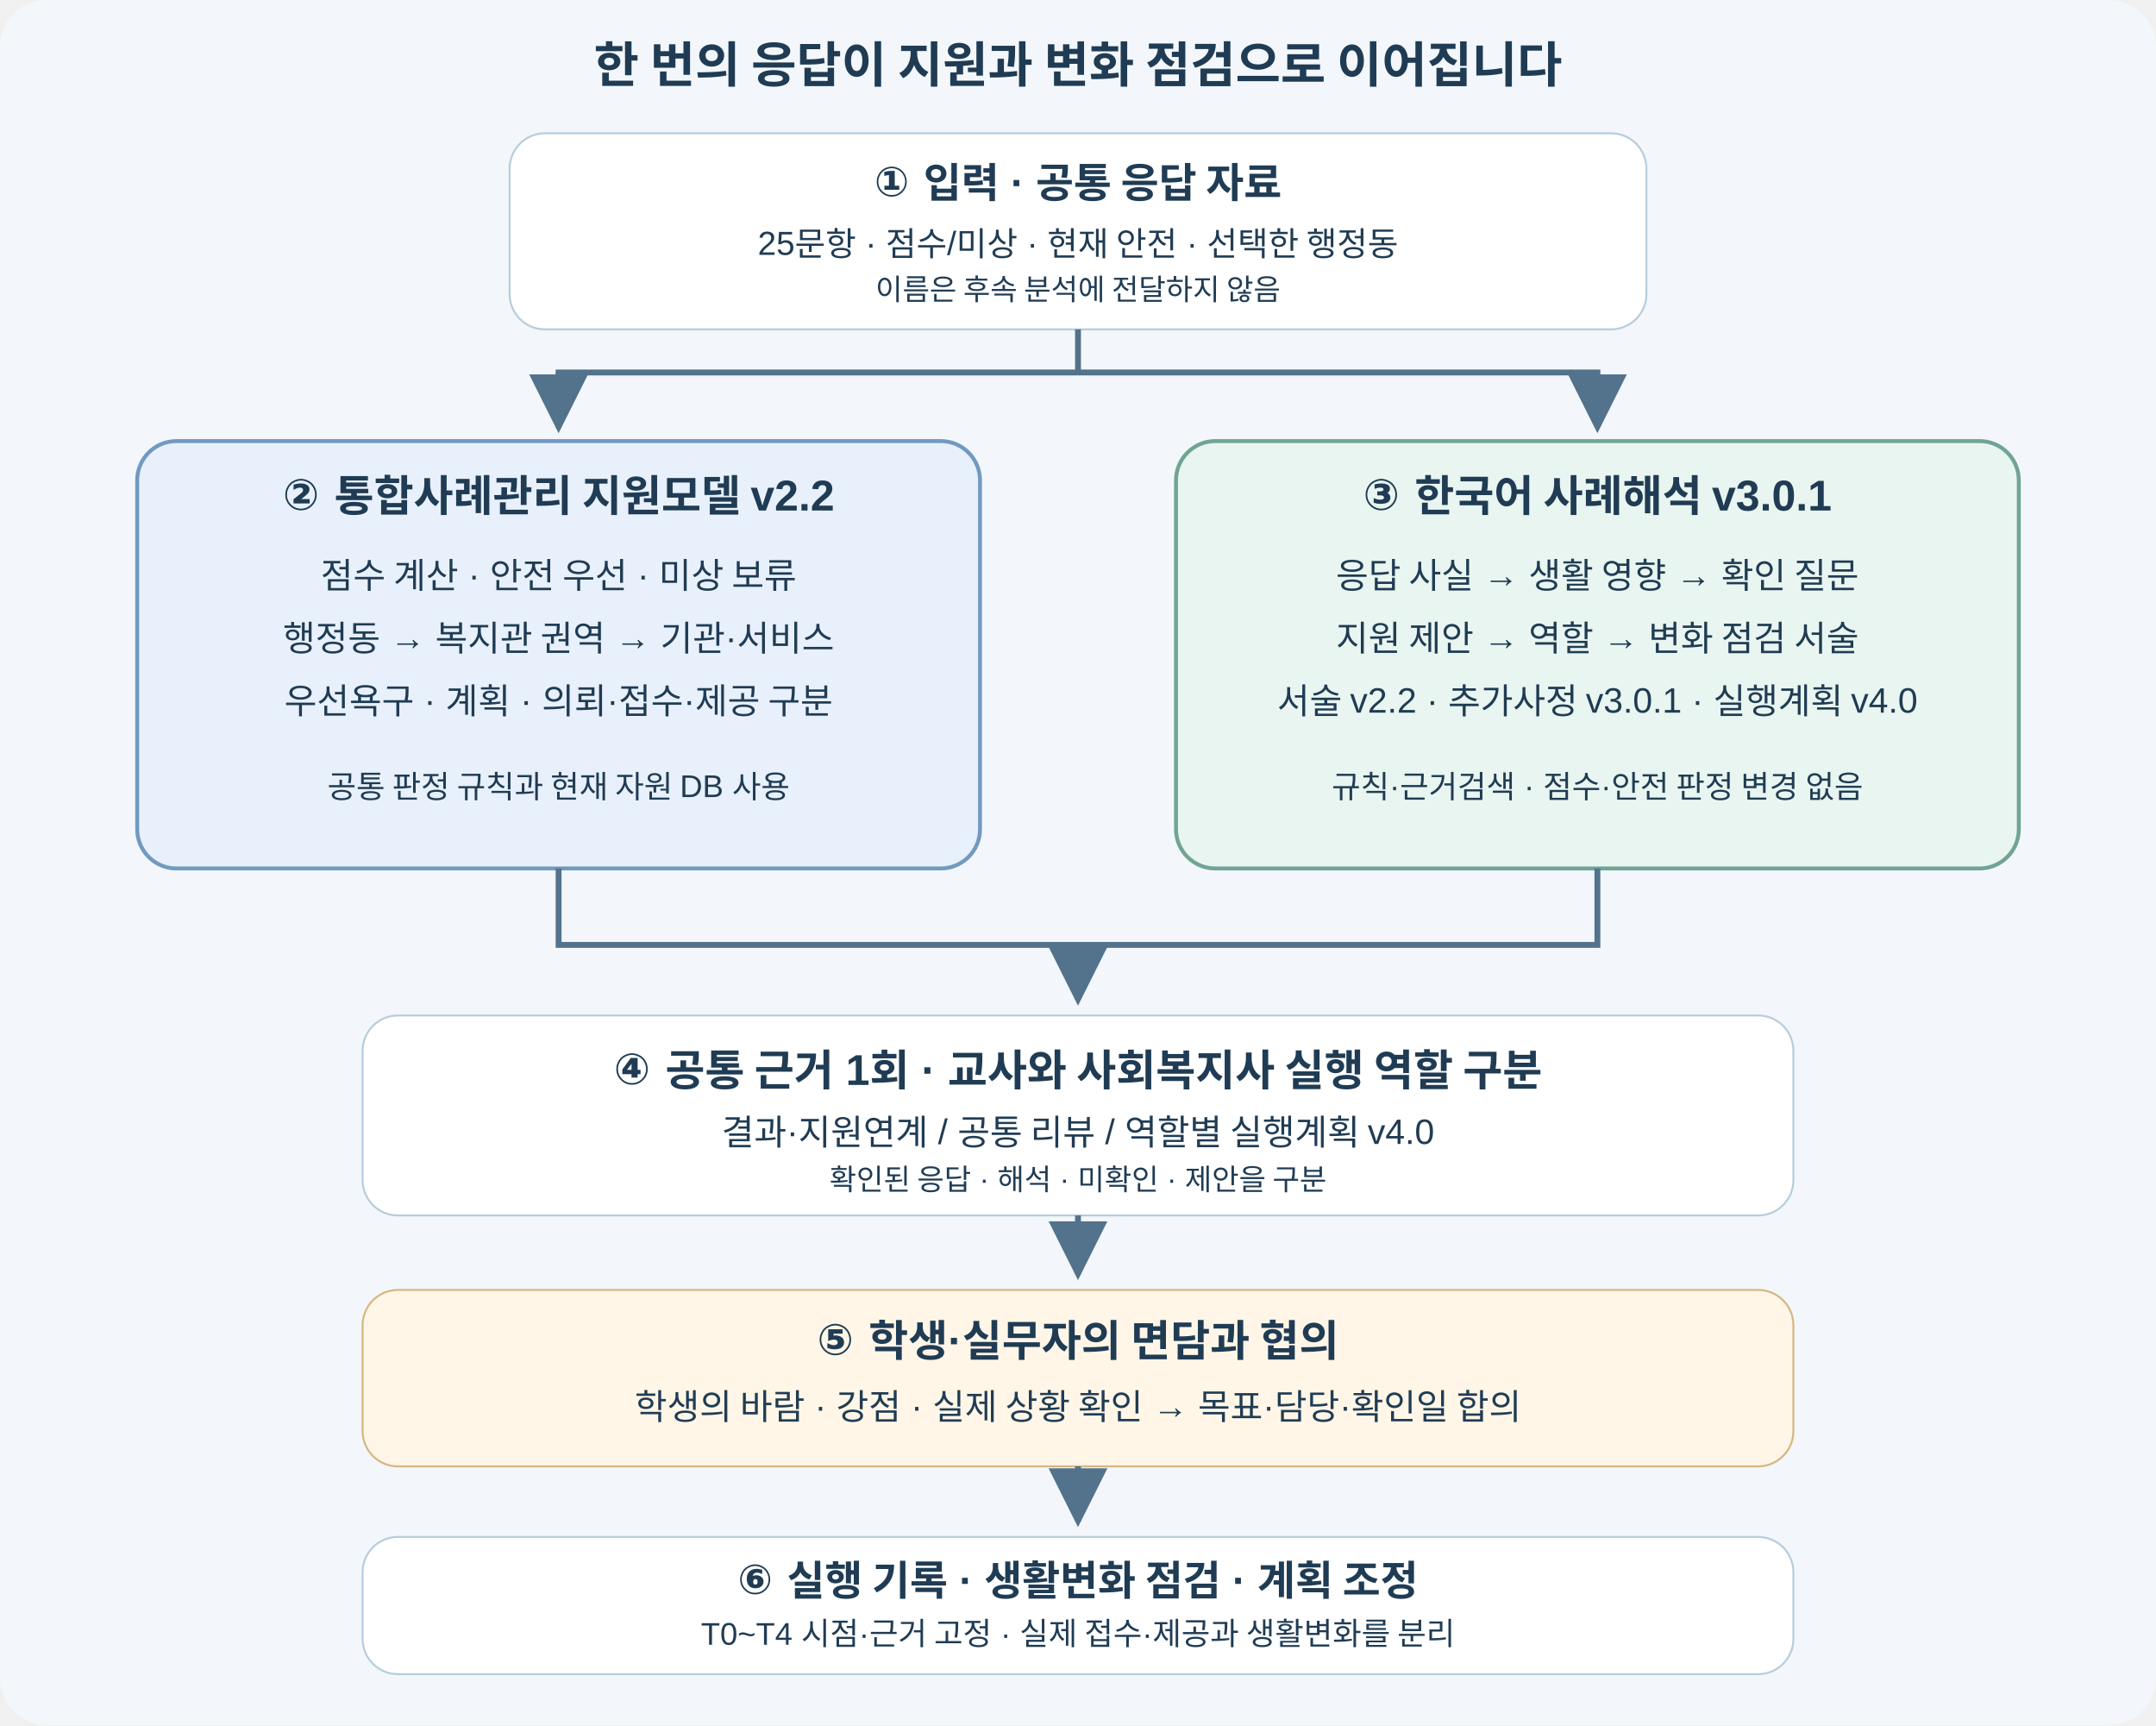
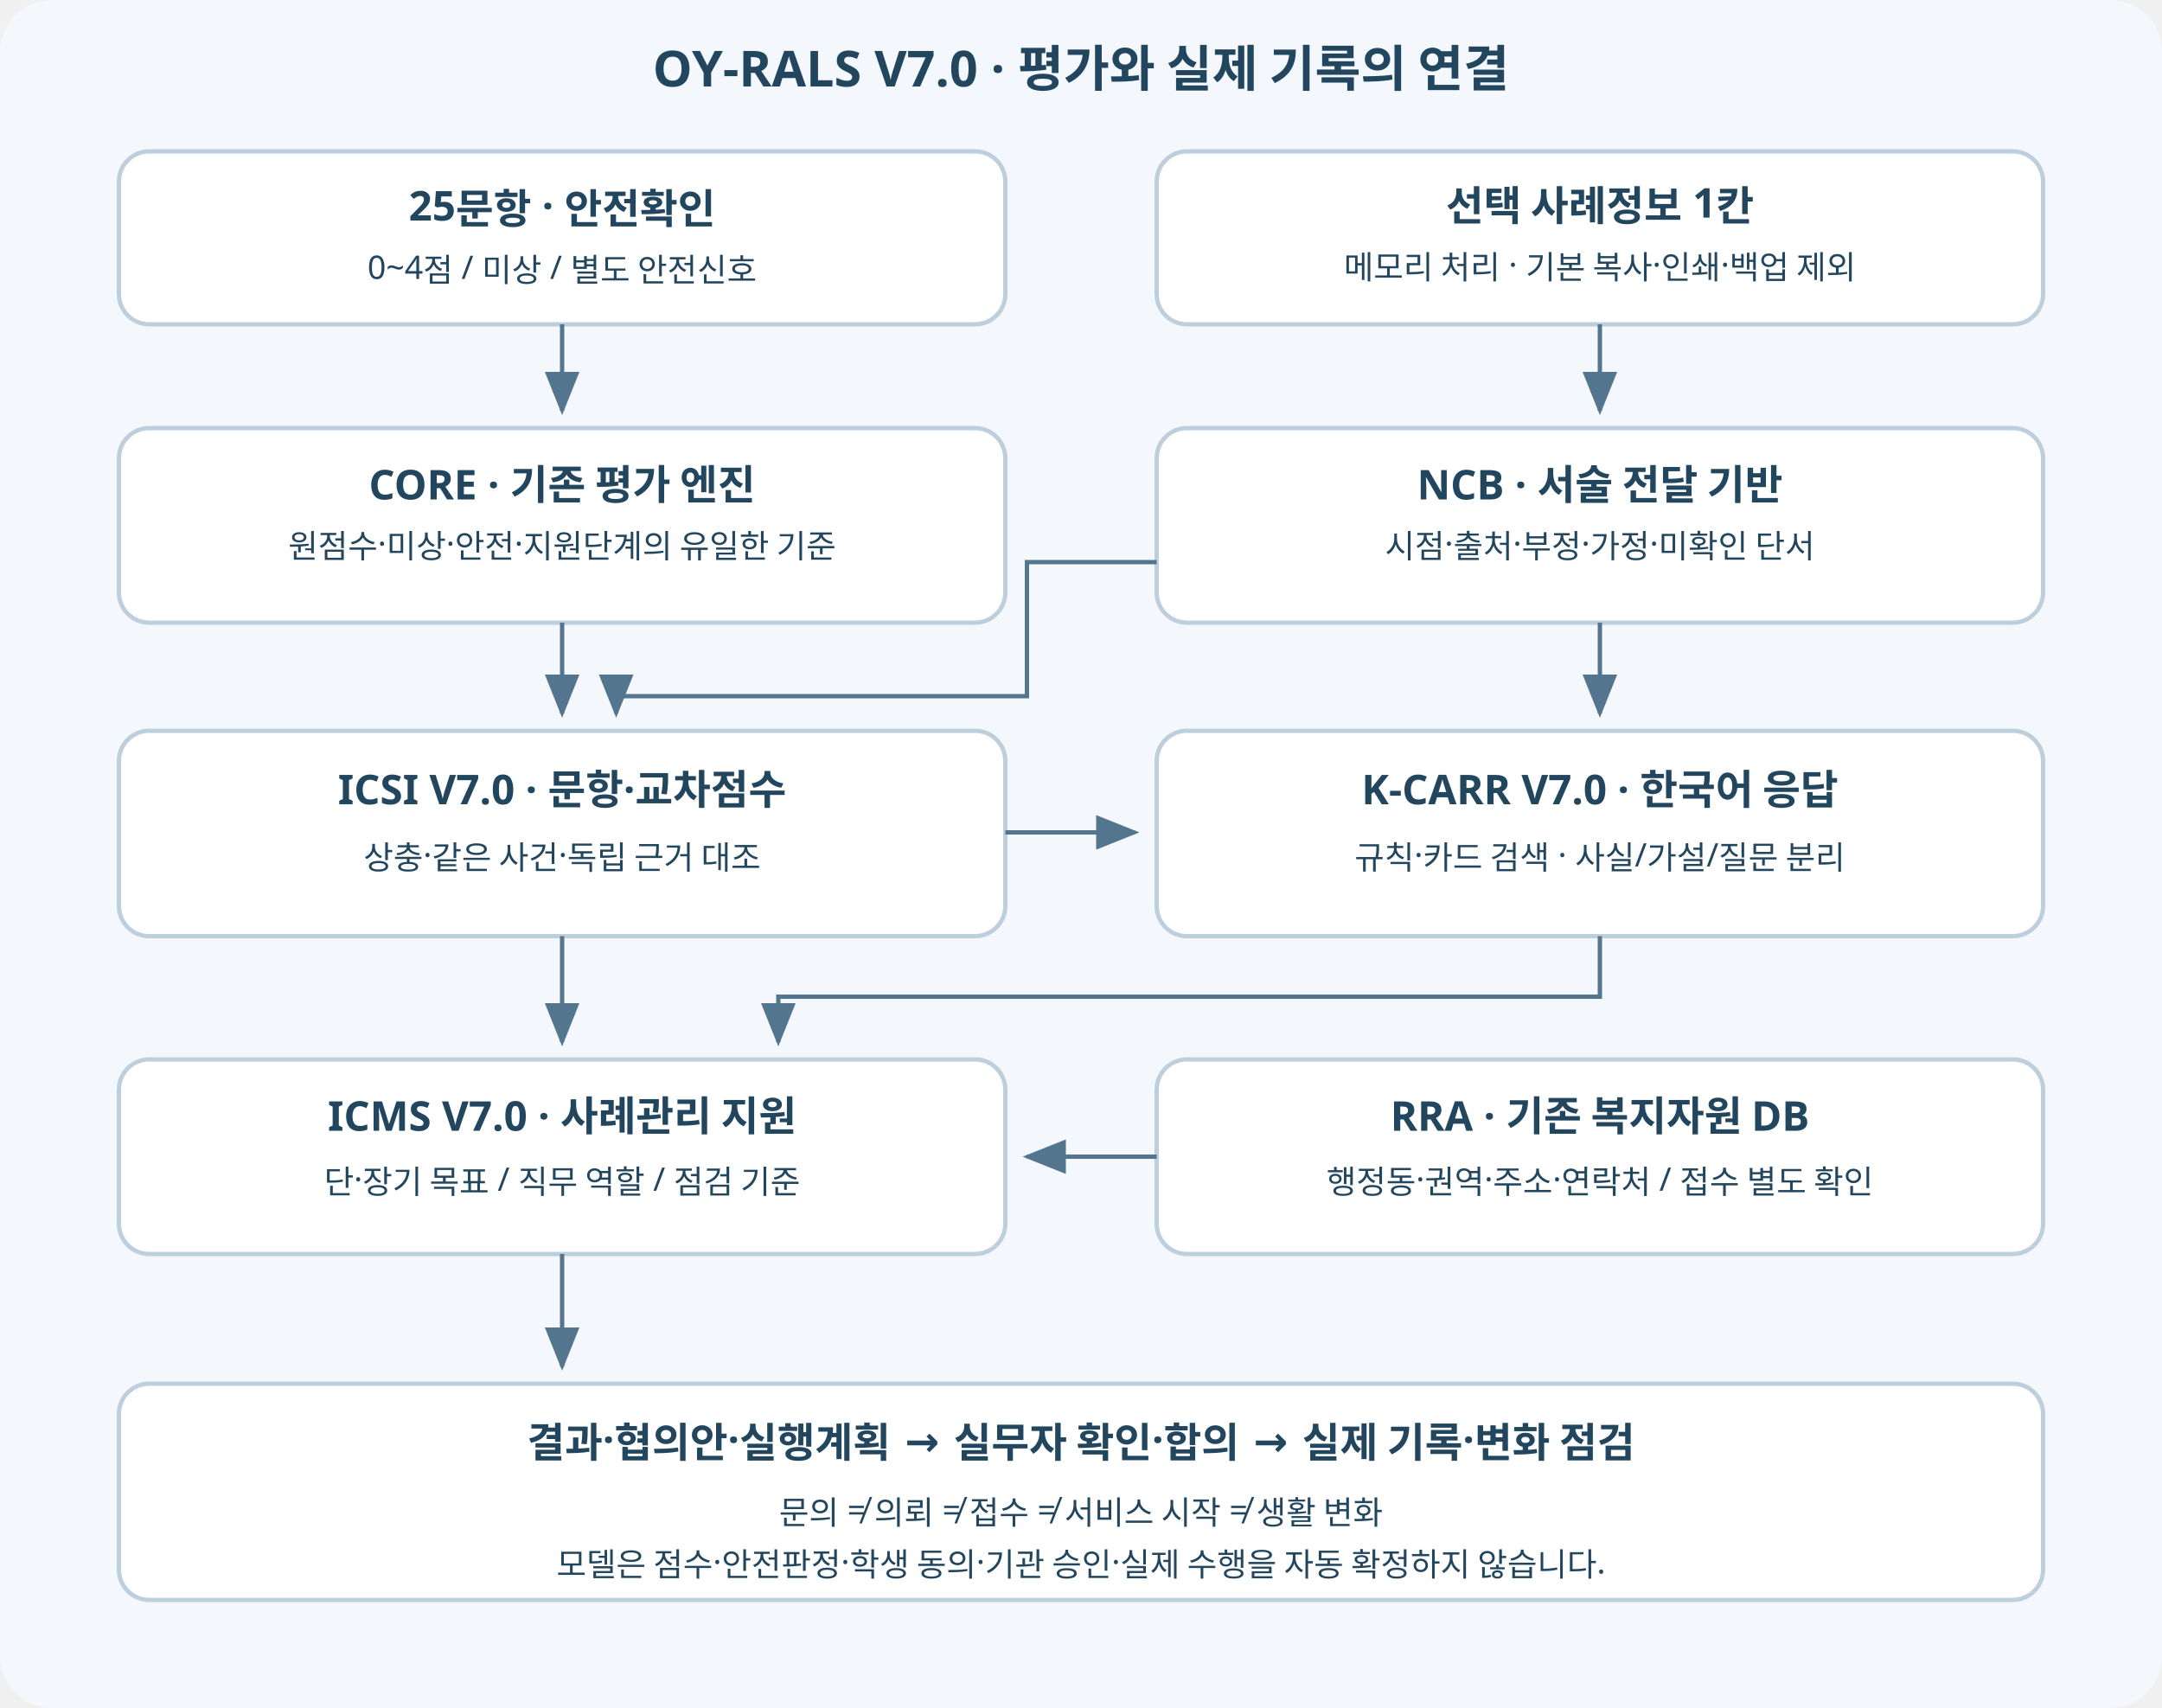
- <svg xmlns="http://www.w3.org/2000/svg" width="1100" height="880" viewBox="0 0 1100 880" role="img" aria-labelledby="title desc">
+ <svg xmlns="http://www.w3.org/2000/svg" width="1000" height="790" viewBox="0 0 1000 790" role="img" aria-labelledby="title desc">
  <defs>
-     <marker id="arrow" markerWidth="10" markerHeight="10" refX="9" refY="5" orient="auto">
-       <path d="M0 0L10 5L0 10Z" fill="#53728b" />
+     <marker id="arrow" markerWidth="10" markerHeight="8" refX="9" refY="4" orient="auto">
+       <path d="M0 0L10 4L0 8" fill="#53758e" />
    </marker>
  </defs>
-   <rect width="1100" height="880" rx="24" fill="#f3f7fb" />
-   <g font-family="Arial, sans-serif" fill="#203c54" text-anchor="middle">
-     <text x="550" y="42" font-size="25" font-weight="700">한 번의 응답이 지원과 변화 점검으로 이어집니다</text>
-     <rect x="260" y="68" width="580" height="100" rx="18" fill="white" stroke="#b7cddd" />
-     <text x="550" y="100" font-size="21" font-weight="700">① 입력 · 공통 응답 자료</text>
-     <text x="550" y="130" font-size="17">25문항 · 점수/미상 · 현재 안전 · 선택한 행정동</text>
-     <text x="550" y="153" font-size="15">이름은 후속 분석에 전달하지 않음</text>
-     <path d="M550 168V190H285V218M550 190H815V218" fill="none" stroke="#53728b" stroke-width="3" marker-end="url(#arrow)" />
-     <path d="M285 190V218" fill="none" stroke="#53728b" stroke-width="3" marker-end="url(#arrow)" />
-     <rect x="70" y="225" width="430" height="218" rx="20" fill="#e8f0fb" stroke="#7299c0" stroke-width="2" />
-     <text x="285" y="260" font-size="22" font-weight="700">② 통합사례관리 지원모델 v2.2</text>
-     <text x="285" y="300" font-size="18">점수 계산 · 안전 우선 · 미상 보류</text>
-     <text x="285" y="332" font-size="18">행정동 → 복지관 권역 → 기관·서비스</text>
-     <text x="285" y="364" font-size="18">우선욕구 · 계획 · 의뢰·접수·제공 구분</text>
-     <text x="285" y="407" font-size="16">공통 판정 규칙과 현재 자원 DB 사용</text>
-     <rect x="600" y="225" width="430" height="218" rx="20" fill="#e9f5f0" stroke="#71a494" stroke-width="2" />
-     <text x="815" y="260" font-size="22" font-weight="700">③ 한국어 사례해석 v3.0.1</text>
-     <text x="815" y="300" font-size="18">응답 사실 → 생활 영향 → 확인 질문</text>
-     <text x="815" y="332" font-size="18">지원 제안 → 역할 → 변화 점검 서술</text>
-     <text x="815" y="364" font-size="18">서술 v2.2 · 추가사정 v3.0.1 · 실행계획 v4.0</text>
-     <text x="815" y="407" font-size="16">규칙·근거검색 · 점수·안전 판정 변경 없음</text>
-     <path d="M285 443V482H815V443" fill="none" stroke="#53728b" stroke-width="3" />
-     <path d="M550 482V510" fill="none" stroke="#53728b" stroke-width="3" marker-end="url(#arrow)" />
-     <rect x="185" y="518" width="730" height="102" rx="18" fill="white" stroke="#b7cddd" />
-     <text x="550" y="553" font-size="22" font-weight="700">④ 공통 근거 1회 · 교사와 사회복지사 실행 역할 구분</text>
-     <text x="550" y="584" font-size="18">결과·지원연계 / 공통 리뷰 / 역할별 실행계획 v4.0</text>
-     <text x="550" y="607" font-size="15">확인된 응답 · 해석 · 미확인 · 제안을 구분</text>
-     <path d="M550 620V650" fill="none" stroke="#53728b" stroke-width="3" marker-end="url(#arrow)" />
-     <rect x="185" y="658" width="730" height="90" rx="18" fill="#fff6e7" stroke="#d5b783" />
-     <text x="550" y="691" font-size="22" font-weight="700">⑤ 학생·실무자의 면담과 협의</text>
-     <text x="550" y="724" font-size="18">학생의 바람 · 강점 · 실제 상황 확인 → 목표·담당·확인일 합의</text>
-     <path d="M550 748V776" fill="none" stroke="#53728b" stroke-width="3" marker-end="url(#arrow)" />
-     <rect x="185" y="784" width="730" height="70" rx="18" fill="white" stroke="#b7cddd" />
-     <text x="550" y="813" font-size="21" font-weight="700">⑥ 실행 기록 · 생활변화 점검 · 계획 조정</text>
-     <text x="550" y="839" font-size="16">T0~T4 시점·근거 고정 · 실제 접수·제공과 생활변화를 분리</text>
+   <rect width="1000" height="790" rx="24" fill="#f4f8fc" />
+   <g font-family="sans-serif" fill="#23465f" text-anchor="middle">
+     <text x="500" y="40" font-size="23" font-weight="700">OY-RALS V7.0 · 평가와 실제 기록의 연결</text>
+     <g fill="white" stroke="#bdcfdd" stroke-width="2">
+       <rect x="55" y="70" width="410" height="80" rx="14" />
+       <rect x="535" y="70" width="410" height="80" rx="14" />
+       <rect x="55" y="198" width="410" height="90" rx="14" />
+       <rect x="535" y="198" width="410" height="90" rx="14" />
+       <rect x="55" y="338" width="410" height="95" rx="14" />
+       <rect x="535" y="338" width="410" height="95" rx="14" />
+       <rect x="55" y="490" width="410" height="90" rx="14" />
+       <rect x="535" y="490" width="410" height="90" rx="14" />
+       <rect x="55" y="640" width="890" height="100" rx="14" />
+     </g>
+     <g font-size="19" font-weight="700">
+       <text x="260" y="102">25문항 · 안전확인</text>
+       <text x="740" y="102">선택 사례정보 1칸</text>
+       <text x="260" y="231">CORE · 기존 평가 엔진</text>
+       <text x="740" y="231">NCB · 서술 전달 기반</text>
+       <text x="260" y="372">ICSI V7.0 · 문항·교차점수</text>
+       <text x="740" y="372">K-CARR V7.0 · 한국어 응답</text>
+       <text x="260" y="523">ICMS V7.0 · 사례관리 지원</text>
+       <text x="740" y="523">RRA · 기존 복지자원 DB</text>
+       <text x="500" y="674">결과·협의안·실행계획 → 실무자 확인·합의 → 실제 기록·변화 점검</text>
+     </g>
+     <g font-size="15">
+       <text x="260" y="129">0~4점 / 미상 / 별도 안전신호</text>
+       <text x="740" y="129">메모리 처리 · 기본 복사·인쇄·백업 제외</text>
+       <text x="260" y="258">원점수·미상·안전·지원단계의 유일한 기준</text>
+       <text x="740" y="258">시점·출처·부정·가정·미확인 단서</text>
+       <text x="260" y="402">상충·같은 사건·독립 근거 대조</text>
+       <text x="740" y="402">규칙·카드 검색 · 사실/가설/질문 분리</text>
+       <text x="260" y="552">단·장기 목표 / 직무 역할 / 점검 기준</text>
+       <text x="740" y="552">행정동·권역·주소·연락처 / 접수 별도 확인</text>
+       <text x="500" y="705">문의 ≠ 의뢰 ≠ 접수 ≠ 서비스 시작 ≠ 생활 변화</text>
+       <text x="500" y="729">모델은 점수·안전판정·학생 동의·기관 승인·실제 수행을 자동 확정하지 않습니다.</text>
+     </g>
+   </g>
+   <g stroke="#53758e" stroke-width="2" fill="none" marker-end="url(#arrow)">
+     <path d="M260 150V190" />
+     <path d="M740 150V190" />
+     <path d="M260 288V330" />
+     <path d="M740 288V330" />
+     <path d="M535 260H475V322H285V330" />
+     <path d="M465 385H525" />
+     <path d="M260 433V482" />
+     <path d="M740 433V461H360V482" />
+     <path d="M535 535H475" />
+     <path d="M260 580V632" />
  </g>
</svg>
